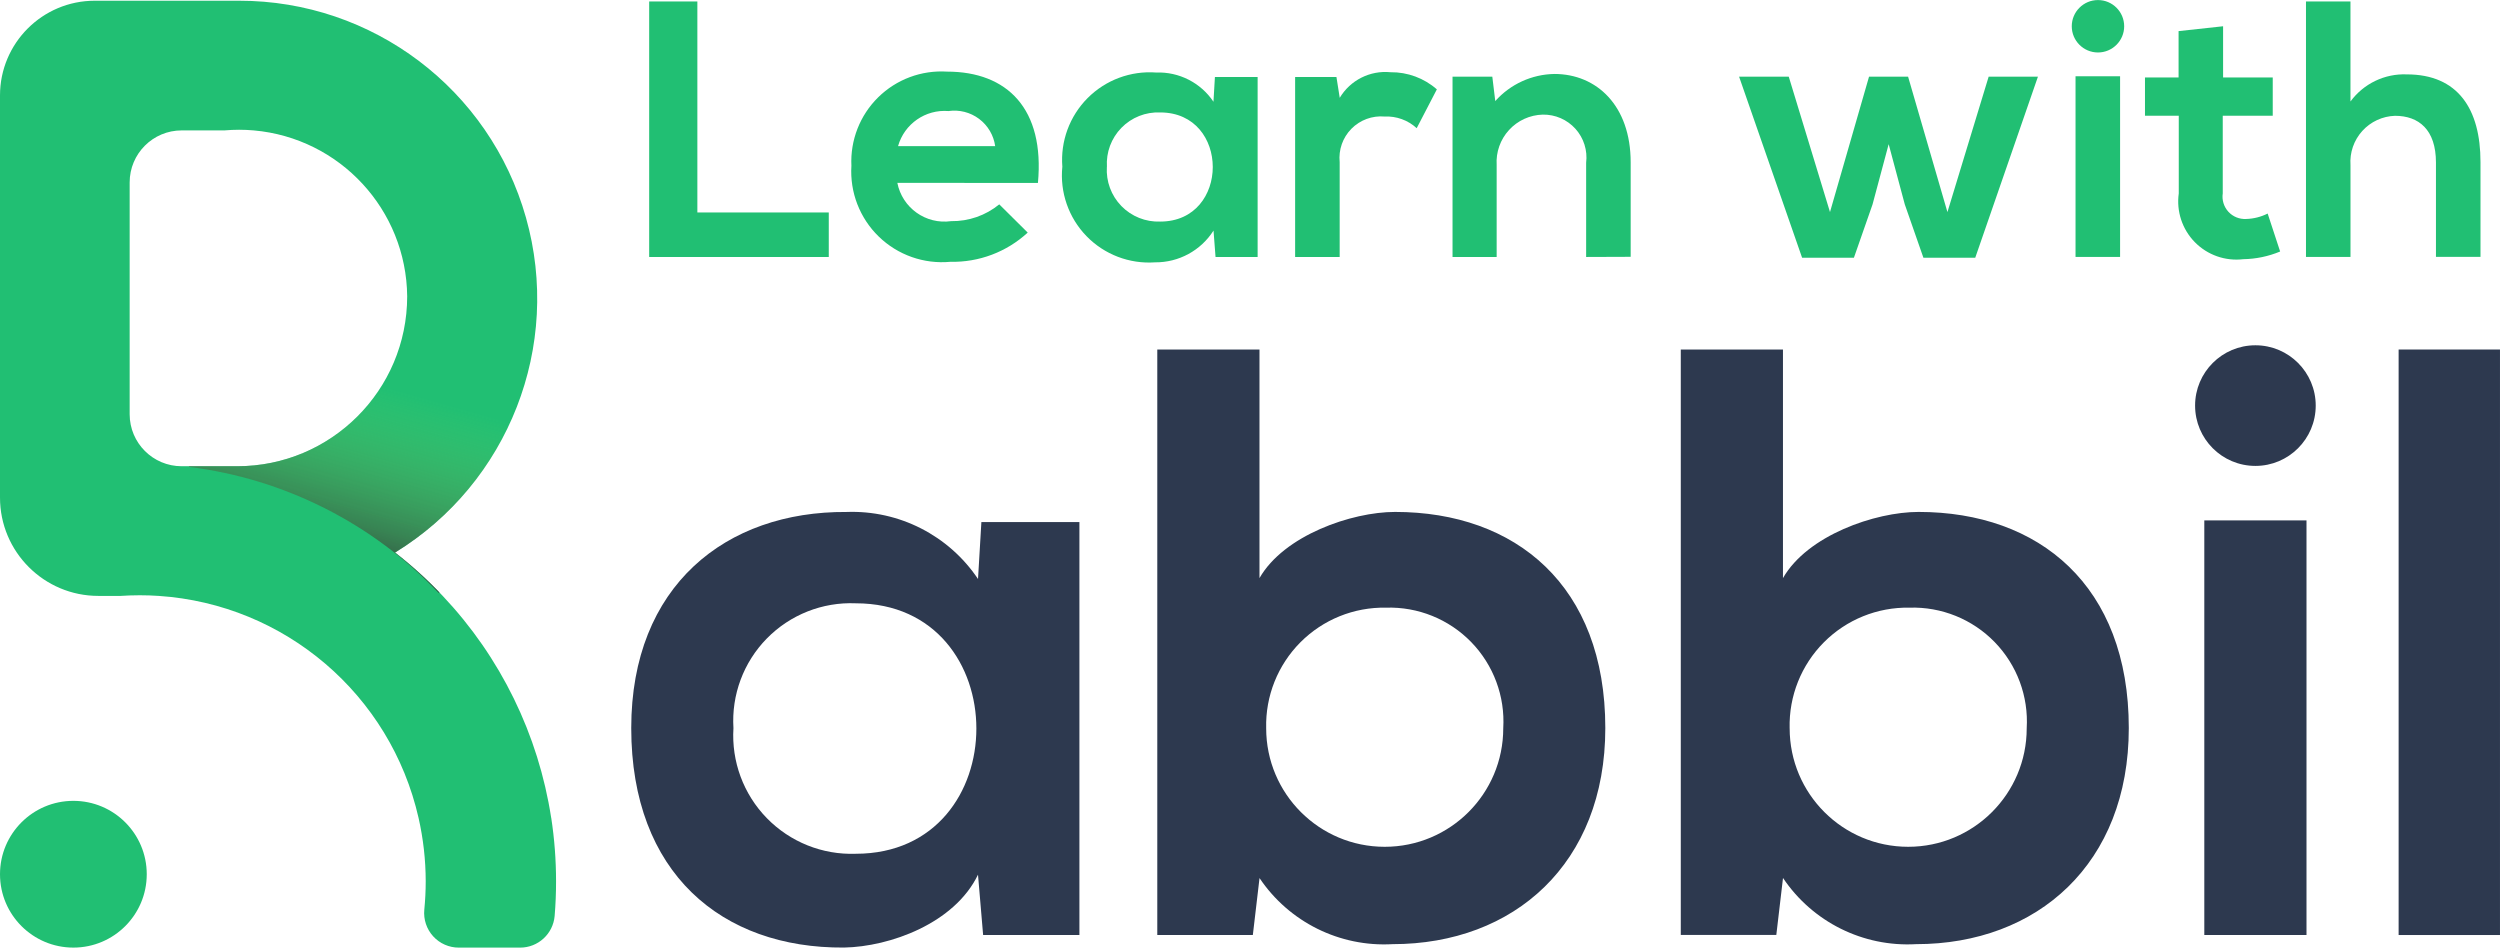
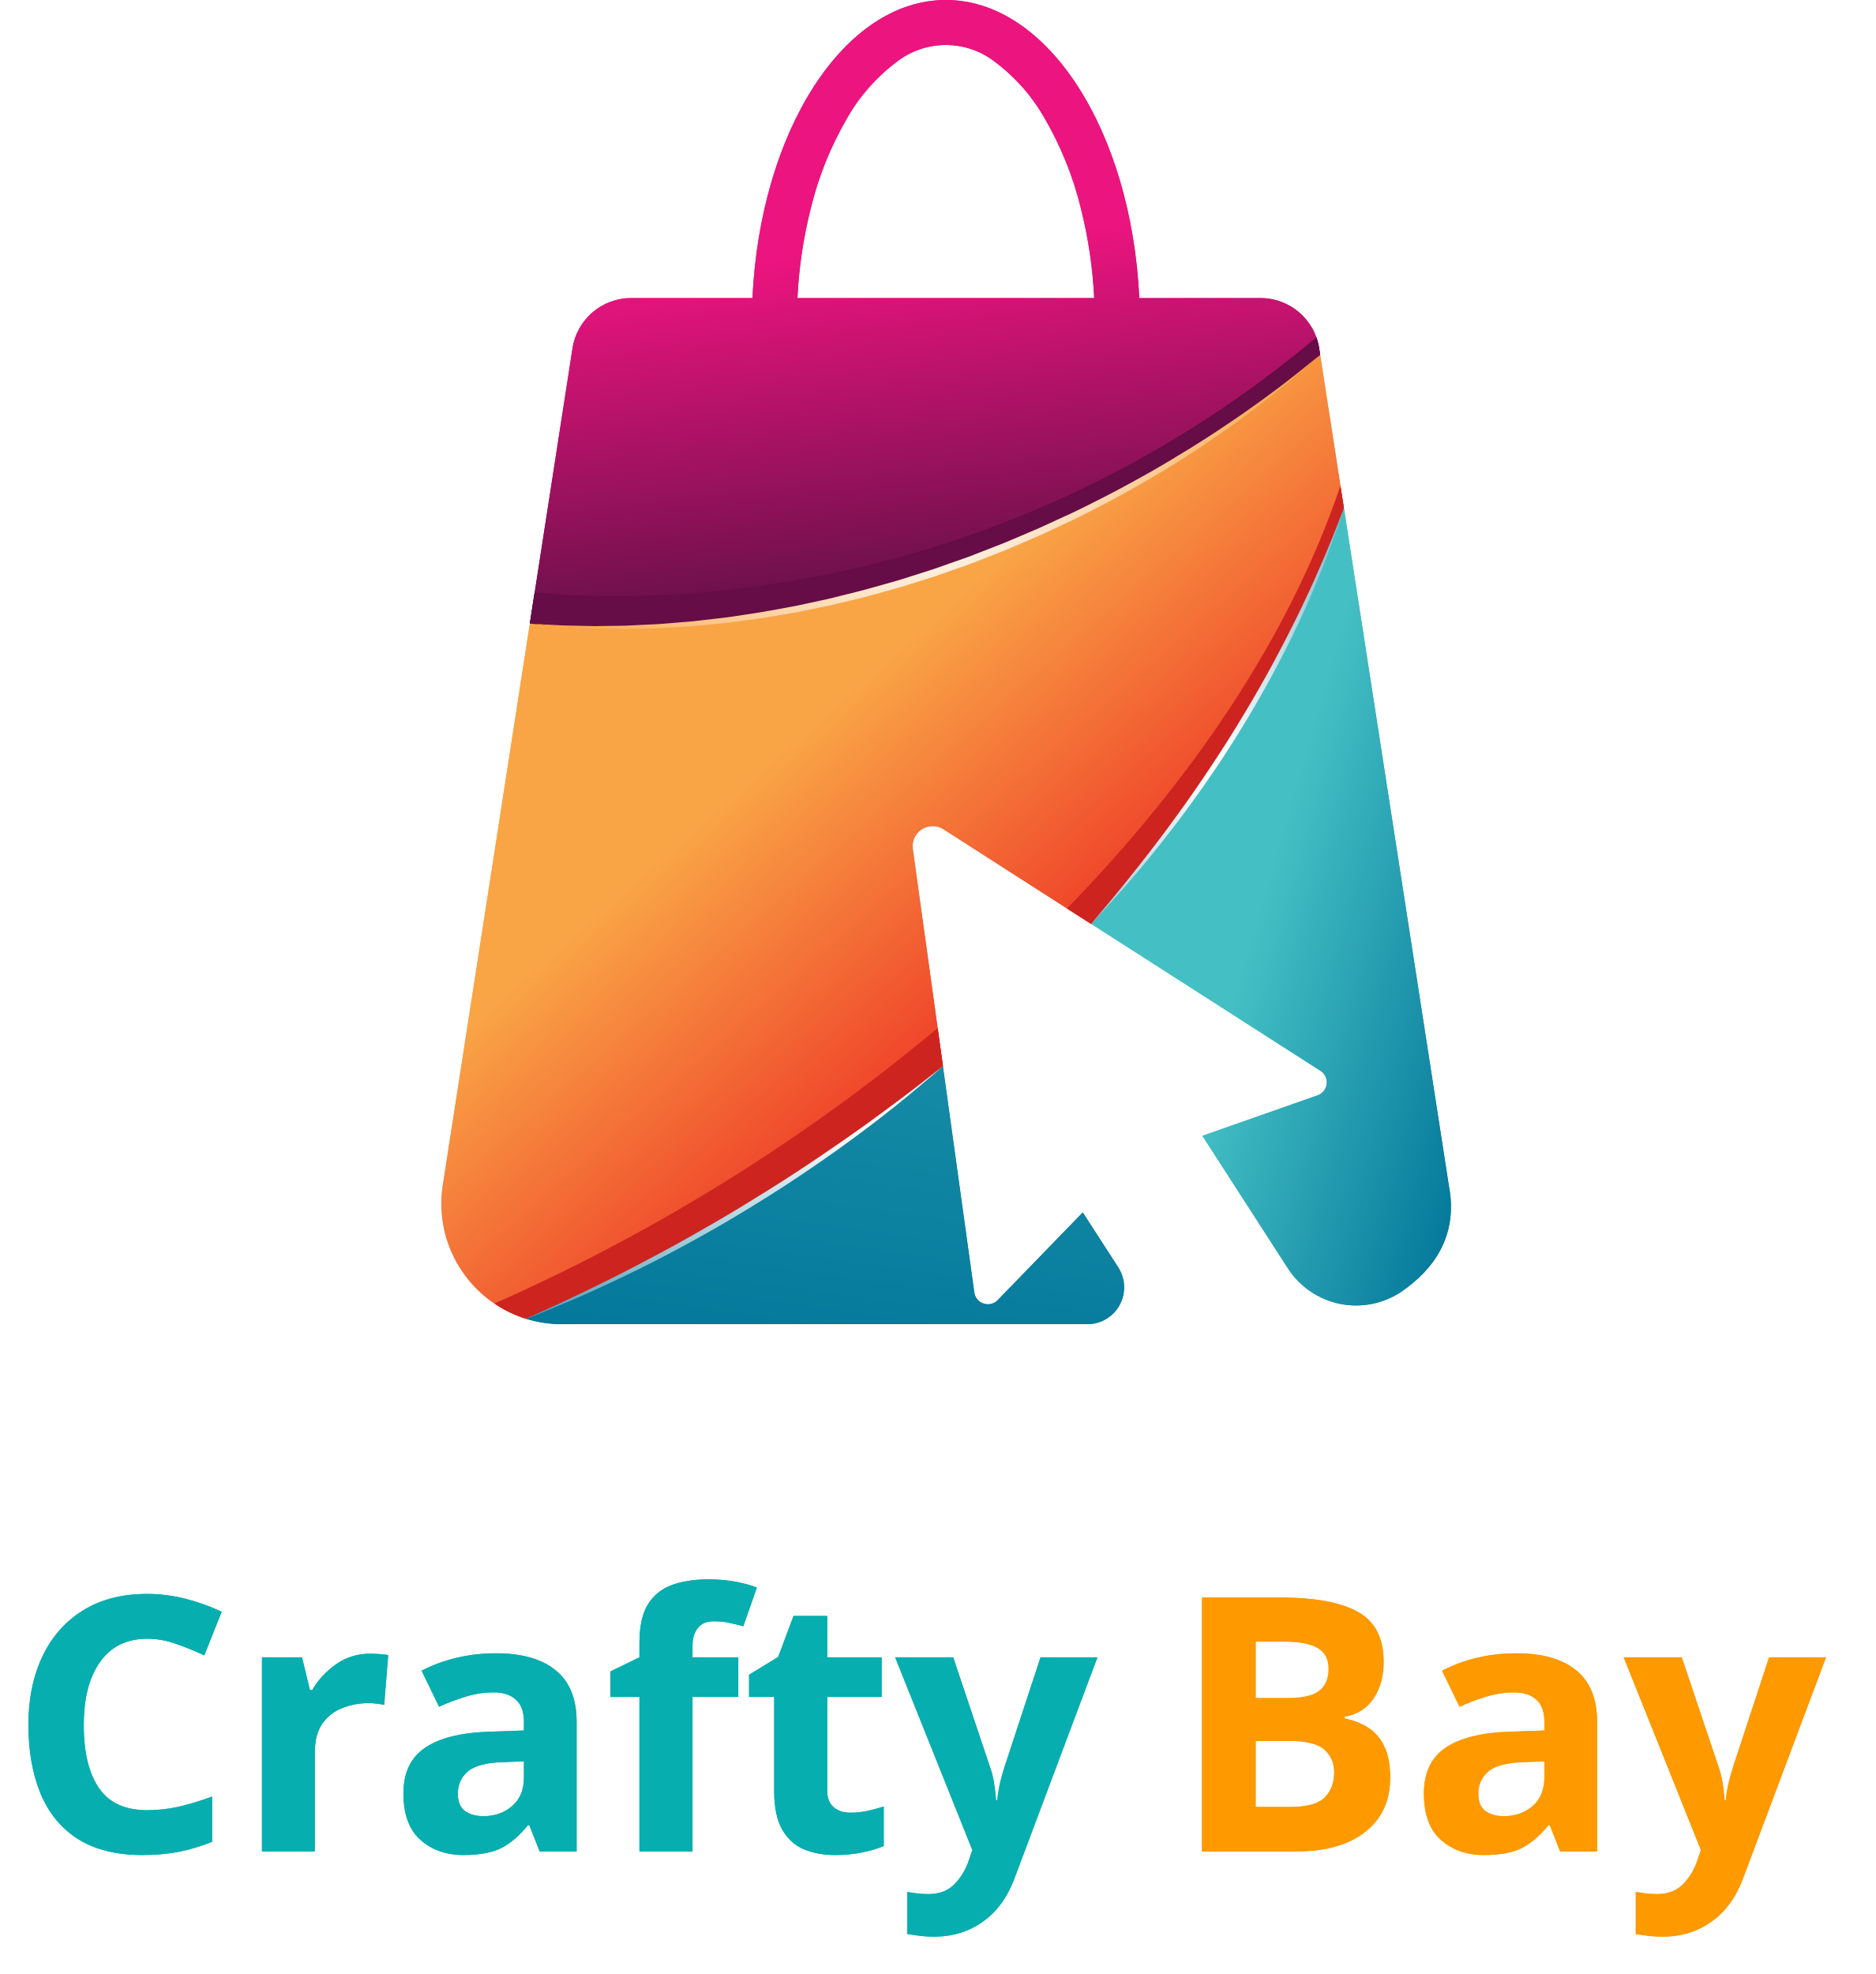
- <svg xmlns="http://www.w3.org/2000/svg" width="124.021" height="47.01" viewBox="0 0 124.021 47.01">
+ <svg xmlns="http://www.w3.org/2000/svg" xmlns:xlink="http://www.w3.org/1999/xlink" width="153" height="161" viewBox="0 0 153 161">
  <defs>
-     <clipPath id="clip-path">
-       <path id="Path_333" data-name="Path 333" d="M27.344,40.719a20.581,20.581,0,0,0-5.381-11.013A20.82,20.82,0,0,0,19.6,27.554,14.778,14.778,0,0,0,11.861.18H4.7A4.7,4.7,0,0,0,0,4.877V24.823a4.88,4.88,0,0,0,4.879,4.883H5.987c.147-.011.3-.017.445-.023s.334-.009.5-.009c.319,0,.635.011.942.032A14.19,14.19,0,0,1,20.764,40.719a14.279,14.279,0,0,1,.355,3.138c0,.478-.024.95-.07,1.414a1.718,1.718,0,0,0,1.714,1.883H25.8a1.719,1.719,0,0,0,1.715-1.572q.071-.851.07-1.722a20.808,20.808,0,0,0-.239-3.144ZM6.432,20.693V9.194a2.581,2.581,0,0,1,2.58-2.581h2.123c.239-.02.482-.032.726-.032s.486.011.725.032A8.347,8.347,0,0,1,20.2,14.847a8.433,8.433,0,0,1-8.437,8.426H9.012a2.58,2.58,0,0,1-2.58-2.58Z" transform="translate(0 -0.18)" fill="none" />
-     </clipPath>
-     <linearGradient id="linear-gradient" x1="0.348" y1="0.833" x2="0.919" y2="-0.38" gradientUnits="objectBoundingBox">
-       <stop offset="0" stop-color="#333" stop-opacity="0.812" />
-       <stop offset="0.13" stop-color="#475b3e" stop-opacity="0.6" />
-       <stop offset="0.57" stop-color="#82d15e" stop-opacity="0" />
+     <linearGradient id="linear-gradient" x1="0.525" y1="0.413" x2="1.133" y2="0.803" gradientUnits="objectBoundingBox">
+       <stop offset="0" stop-color="#44c0c4" />
+       <stop offset="1" stop-color="#007398" />
    </linearGradient>
+     <linearGradient id="linear-gradient-2" x1="0.416" y1="0.376" x2="0.686" y2="0.701" gradientUnits="objectBoundingBox">
+       <stop offset="0" stop-color="#f9a546" />
+       <stop offset="1" stop-color="#ed2f24" />
+     </linearGradient>
+     <linearGradient id="linear-gradient-3" x1="0.448" y1="0.398" x2="0.526" y2="0.97" gradientUnits="objectBoundingBox">
+       <stop offset="0" stop-color="#ec147f" />
+       <stop offset="1" stop-color="#5e1045" />
+     </linearGradient>
+     <linearGradient id="linear-gradient-4" x1="1.813" y1="-3.056" x2="0.338" y2="1.435" xlink:href="#linear-gradient" />
+     <radialGradient id="radial-gradient" cx="0.5" cy="0.5" r="1.441" gradientTransform="translate(0.327) scale(0.347 1)" gradientUnits="objectBoundingBox">
+       <stop offset="0" stop-color="#fff" />
+       <stop offset="1" stop-color="#f9a546" />
+     </radialGradient>
+     <radialGradient id="radial-gradient-2" cx="0.842" cy="0.243" r="2.335" gradientTransform="translate(0.332) scale(0.606 1)" gradientUnits="objectBoundingBox">
+       <stop offset="0" stop-color="#fff" />
+       <stop offset="1" stop-color="#007398" />
+     </radialGradient>
+     <radialGradient id="radial-gradient-3" cx="0.485" cy="0.611" r="1.33" gradientTransform="translate(-0.322) scale(1.644 1)" xlink:href="#radial-gradient-2" />
  </defs>
-   <g id="logo" transform="translate(0 0.01)">
-     <circle id="Ellipse_280" data-name="Ellipse 280" cx="3.64" cy="3.64" r="3.64" transform="translate(0 39.719)" fill="#21bf73" />
-     <path id="Path_331" data-name="Path 331" d="M27.344,40.719a20.581,20.581,0,0,0-5.381-11.013A20.82,20.82,0,0,0,19.6,27.554,14.778,14.778,0,0,0,11.861.18H4.7A4.7,4.7,0,0,0,0,4.877V24.823a4.88,4.88,0,0,0,4.879,4.883H5.987c.147-.011.3-.017.445-.023s.334-.009.5-.009c.319,0,.635.011.942.032A14.19,14.19,0,0,1,20.764,40.719a14.279,14.279,0,0,1,.355,3.138c0,.478-.024.95-.07,1.414a1.718,1.718,0,0,0,1.714,1.883H25.8a1.719,1.719,0,0,0,1.715-1.572q.071-.851.07-1.722a20.808,20.808,0,0,0-.239-3.144ZM6.432,20.693V9.194a2.581,2.581,0,0,1,2.58-2.581h2.123c.239-.02.482-.032.726-.032s.486.011.725.032A8.347,8.347,0,0,1,20.2,14.847a8.433,8.433,0,0,1-8.437,8.426H9.012a2.58,2.58,0,0,1-2.58-2.58Z" transform="translate(0 -0.154)" fill="#21bf73" />
-     <g id="Group_964" data-name="Group 964" transform="translate(0 0.026)" clip-path="url(#clip-path)">
-       <path id="Path_332" data-name="Path 332" d="M92.163,150.231c0,2.439-2.471,4.521-5.948,5.339a20.581,20.581,0,0,0-12.385-6.248c.7-2.721,4.513-4.8,9.108-4.8C88.033,144.52,92.163,147.077,92.163,150.231Z" transform="translate(-64.457 -126.196)" fill="url(#linear-gradient)" />
+   <g id="Group_1018" data-name="Group 1018" transform="translate(-129 -287)">
+     <g id="Group_515" data-name="Group 515">
+       <g id="Group_512" data-name="Group 512" transform="translate(5673 -445)">
+         <text id="Crafty" transform="translate(-5496 883)" fill="#07aeaf" font-size="29" font-family="Poppins-Bold, Poppins" font-weight="700">
+           <tspan x="-47.371" y="0">Crafty</tspan>
+         </text>
+         <text id="Bay" transform="translate(-5420 883)" fill="#fe9900" font-size="29" font-family="Poppins-Bold, Poppins" font-weight="700">
+           <tspan x="-28.565" y="0">Bay</tspan>
+         </text>
+       </g>
+       <g id="Group_511" data-name="Group 511" transform="translate(-1295.285 -729.51)">
+         <path id="Path_713" data-name="Path 713" d="M2214.519,1638.7c.814,4.185-1.316,6.925-3.836,8.661a6.622,6.622,0,0,1-9.3-1.9l-6.961-10.79,9.3-3.269a1.126,1.126,0,0,0,.4-1.988l-18.779-12.036a108.792,108.792,0,0,0,12.378-16.521,90.682,90.682,0,0,0,8.244-17.391Z" transform="translate(-672.064 -525.523)" fill="url(#linear-gradient)" />
+         <path id="Path_714" data-name="Path 714" d="M1531.962,1412.48l1.937,12.5a99.714,99.714,0,0,1-20.621,33.911l-12.11-7.762a1.64,1.64,0,0,0-2.443,1.563l2.469,17.8a132.122,132.122,0,0,1-34.011,20.6,9.833,9.833,0,0,1-6.779-10.888l7.1-45.805c13.662,1.3,29.333-1.5,44.416-8.816A92.49,92.49,0,0,0,1531.962,1412.48Z" transform="translate(0 -367.03)" fill="url(#linear-gradient-2)" />
+         <path id="Path_715" data-name="Path 715" d="M1623.38,1044.917l.083.534a92.493,92.493,0,0,1-20.047,13.106c-15.083,7.317-30.753,10.117-44.415,8.816l3.48-22.456a4.835,4.835,0,0,1,4.778-4.094h9.9c.639-13.6,7.458-24.313,15.776-24.313s15.137,10.708,15.776,24.313h9.9A4.836,4.836,0,0,1,1623.38,1044.917Zm-42.553-4.094h24.207a37.353,37.353,0,0,0-1.078-7.285,27.593,27.593,0,0,0-2.981-7.408,14.959,14.959,0,0,0-4-4.547,6.53,6.53,0,0,0-8.089,0,14.969,14.969,0,0,0-4,4.547,27.573,27.573,0,0,0-2.981,7.408,37.307,37.307,0,0,0-1.078,7.285Z" transform="translate(-91.5)" fill="url(#linear-gradient-3)" />
+         <path id="Path_716" data-name="Path 716" d="M1602.964,2222.659a3,3,0,0,1-2.521,4.627h-42.859a9.85,9.85,0,0,1-2.934-.444,132.122,132.122,0,0,0,34.011-20.6l2.572,18.538a1.125,1.125,0,0,0,1.97.471l6.865-7.078,2.9,4.488Z" transform="translate(-87.469 -1102.776)" fill="url(#linear-gradient-4)" />
+         <g id="Group_510" data-name="Group 510" transform="translate(1464.613 1056.121)">
+           <path id="Path_717" data-name="Path 717" d="M2160.517,1594.218a99.7,99.7,0,0,0,20.621-33.911l-.283-1.826c-4.153,12.343-12.192,24.1-22.3,34.484Z" transform="translate(-2111.853 -1558.48)" fill="#ce2420" />
+           <path id="Path_718" data-name="Path 718" d="M1522.069,2187.542a132.122,132.122,0,0,0,34.011-20.6l-.43-3.1A152.978,152.978,0,0,1,1519.5,2186.3,9.776,9.776,0,0,0,1522.069,2187.542Z" transform="translate(-1519.5 -2119.596)" fill="#ce2420" />
+         </g>
+         <path id="Path_719" data-name="Path 719" d="M1559.395,1413.782l-.395,2.546a79.662,79.662,0,0,0,29.592-3.092,94.5,94.5,0,0,0,14.823-5.723,92.484,92.484,0,0,0,20.047-13.107l-.083-.533a4.77,4.77,0,0,0-.227-.892C1599.8,1412.584,1573.635,1415.161,1559.395,1413.782Z" transform="translate(-91.5 -348.955)" fill="#660c46" />
+         <path id="Path_720" data-name="Path 720" d="M1559,1434.394l2.179.121c.182.008.363.027.544.027l.545.012,1.09.024.545.012.273.006c.091,0,.182,0,.273,0l1.09-.016,1.09-.016.273-.005.272-.014.545-.028,1.088-.052c.363-.02.726-.026,1.088-.062l2.171-.179c.091-.008.181-.014.271-.023l.27-.032.541-.063,1.082-.123.541-.062.271-.031.269-.04,1.077-.161c1.438-.194,2.862-.481,4.29-.736l2.128-.459.532-.115c.177-.037.352-.086.528-.129l1.055-.265c1.412-.333,2.8-.752,4.2-1.142l2.073-.659.518-.165c.086-.028.173-.054.259-.083l.257-.091,1.025-.363,1.027-.36.513-.18.507-.2,2.03-.786c.341-.126.671-.276,1.006-.416l1-.425,1-.425c.168-.068.33-.151.5-.224l.495-.227,1.978-.909c.651-.321,1.307-.631,1.951-.965,1.3-.653,2.573-1.343,3.842-2.049s2.512-1.457,3.749-2.217,2.448-1.563,3.65-2.381,2.381-1.668,3.543-2.541c.576-.444,1.157-.881,1.723-1.338s1.136-.909,1.7-1.368c-.546.482-1.087.969-1.644,1.438s-1.12.93-1.683,1.392q-1.706,1.366-3.472,2.656-1.777,1.274-3.608,2.472c-.3.2-.614.393-.922.589l-.462.292-.466.285-.935.569-.943.555c-.313.187-.632.364-.949.545s-.633.363-.954.536l-.962.522c-.321.173-.646.338-.969.508-.645.342-1.3.66-1.952.99l-1.98.933c-.331.153-.658.315-.992.461l-1.006.431-1.006.431c-.336.142-.668.294-1.01.422l-2.039.8-.51.2-.516.183-1.032.365-1.033.362-.258.091c-.086.029-.174.056-.261.083l-.523.165-2.089.657-2.109.589-.527.147c-.088.024-.175.05-.264.072l-.266.065-1.064.257-1.065.256c-.178.041-.354.088-.533.124l-.536.11-2.144.441c-1.439.246-2.875.512-4.325.683l-1.085.145-.271.036-.273.027-.545.053-1.089.107-.544.052-.272.026c-.091.008-.182.012-.273.018l-2.185.131c-.363.028-.729.026-1.093.038l-1.093.026-.547.011-.273.006-.273,0-1.093-.018-1.093-.018c-.091,0-.182,0-.273-.006l-.273-.015-.546-.029-1.091-.058c-.364-.02-.727-.034-1.09-.074l-2.174-.21Z" transform="translate(-91.5 -367.022)" fill="url(#radial-gradient)" />
+         <path id="Path_721" data-name="Path 721" d="M1554.631,2226.861l2.273-1.028q1.132-.523,2.256-1.064,2.248-1.077,4.46-2.226c1.473-.769,2.937-1.552,4.383-2.369s2.885-1.647,4.3-2.51,2.828-1.742,4.219-2.65,2.766-1.838,4.13-2.787,2.708-1.926,4.038-2.922l1-.748.99-.758,1.963-1.539-.94.822-.953.806-.961.8-.969.787q-1.953,1.557-3.972,3.028c-1.344.983-2.717,1.928-4.1,2.853s-2.8,1.811-4.219,2.677-2.869,1.7-4.328,2.5-2.935,1.577-4.429,2.313-3,1.446-4.523,2.119q-1.143.5-2.3.979l-1.156.472-1.163.453Z" transform="translate(-87.45 -1102.795)" fill="url(#radial-gradient-2)" />
+         <path id="Path_722" data-name="Path 722" d="M2185.34,1617.381q.81-.951,1.613-1.907t1.577-1.935q1.563-1.945,3.048-3.948c.987-1.337,1.955-2.689,2.885-4.066s1.839-2.768,2.708-4.184,1.712-2.847,2.517-4.3,1.573-2.926,2.312-4.416,1.433-3,2.092-4.526q.5-1.143.965-2.3t.9-2.327l-.387,1.188c-.137.393-.271.788-.412,1.18-.282.784-.573,1.565-.877,2.341q-.921,2.324-1.985,4.591c-.706,1.511-1.467,3-2.258,4.466s-1.636,2.909-2.508,4.33-1.79,2.816-2.739,4.188-1.932,2.72-2.953,4.038-2.07,2.614-3.153,3.881q-.816.947-1.652,1.875l-.841.924-.857.909Z" transform="translate(-672.064 -525.523)" fill="url(#radial-gradient-3)" />
+       </g>
+       <g id="Group_513" data-name="Group 513" transform="translate(5673 -445)">
+         <text id="Crafty-2" data-name="Crafty" transform="translate(-5496 883)" fill="#07aeaf" font-size="29" font-family="Poppins-Bold, Poppins" font-weight="700">
+           <tspan x="-47.371" y="0">Crafty</tspan>
+         </text>
+         <text id="Bay-2" data-name="Bay" transform="translate(-5420 883)" fill="#fe9900" font-size="29" font-family="Poppins-Bold, Poppins" font-weight="700">
+           <tspan x="-28.565" y="0">Bay</tspan>
+         </text>
+       </g>
+       <g id="Group_514" data-name="Group 514" transform="translate(-1295.285 -729.51)">
+         <path id="Path_713-2" data-name="Path 713" d="M2214.519,1638.7c.814,4.185-1.316,6.925-3.836,8.661a6.622,6.622,0,0,1-9.3-1.9l-6.961-10.79,9.3-3.269a1.126,1.126,0,0,0,.4-1.988l-18.779-12.036a108.792,108.792,0,0,0,12.378-16.521,90.682,90.682,0,0,0,8.244-17.391Z" transform="translate(-672.064 -525.523)" fill="url(#linear-gradient)" />
+         <path id="Path_714-2" data-name="Path 714" d="M1531.962,1412.48l1.937,12.5a99.714,99.714,0,0,1-20.621,33.911l-12.11-7.762a1.64,1.64,0,0,0-2.443,1.563l2.469,17.8a132.122,132.122,0,0,1-34.011,20.6,9.833,9.833,0,0,1-6.779-10.888l7.1-45.805c13.662,1.3,29.333-1.5,44.416-8.816A92.49,92.49,0,0,0,1531.962,1412.48Z" transform="translate(0 -367.03)" fill="url(#linear-gradient-2)" />
+         <path id="Path_715-2" data-name="Path 715" d="M1623.38,1044.917l.083.534a92.493,92.493,0,0,1-20.047,13.106c-15.083,7.317-30.753,10.117-44.415,8.816l3.48-22.456a4.835,4.835,0,0,1,4.778-4.094h9.9c.639-13.6,7.458-24.313,15.776-24.313s15.137,10.708,15.776,24.313h9.9A4.836,4.836,0,0,1,1623.38,1044.917Zm-42.553-4.094h24.207a37.353,37.353,0,0,0-1.078-7.285,27.593,27.593,0,0,0-2.981-7.408,14.959,14.959,0,0,0-4-4.547,6.53,6.53,0,0,0-8.089,0,14.969,14.969,0,0,0-4,4.547,27.573,27.573,0,0,0-2.981,7.408,37.307,37.307,0,0,0-1.078,7.285Z" transform="translate(-91.5)" fill="url(#linear-gradient-3)" />
+         <path id="Path_716-2" data-name="Path 716" d="M1602.964,2222.659a3,3,0,0,1-2.521,4.627h-42.859a9.85,9.85,0,0,1-2.934-.444,132.122,132.122,0,0,0,34.011-20.6l2.572,18.538a1.125,1.125,0,0,0,1.97.471l6.865-7.078,2.9,4.488Z" transform="translate(-87.469 -1102.776)" fill="url(#linear-gradient-4)" />
+         <g id="Group_510-2" data-name="Group 510" transform="translate(1464.613 1056.121)">
+           <path id="Path_717-2" data-name="Path 717" d="M2160.517,1594.218a99.7,99.7,0,0,0,20.621-33.911l-.283-1.826c-4.153,12.343-12.192,24.1-22.3,34.484Z" transform="translate(-2111.853 -1558.48)" fill="#ce2420" />
+           <path id="Path_718-2" data-name="Path 718" d="M1522.069,2187.542a132.122,132.122,0,0,0,34.011-20.6l-.43-3.1A152.978,152.978,0,0,1,1519.5,2186.3,9.776,9.776,0,0,0,1522.069,2187.542Z" transform="translate(-1519.5 -2119.596)" fill="#ce2420" />
+         </g>
+         <path id="Path_719-2" data-name="Path 719" d="M1559.395,1413.782l-.395,2.546a79.662,79.662,0,0,0,29.592-3.092,94.5,94.5,0,0,0,14.823-5.723,92.484,92.484,0,0,0,20.047-13.107l-.083-.533a4.77,4.77,0,0,0-.227-.892C1599.8,1412.584,1573.635,1415.161,1559.395,1413.782Z" transform="translate(-91.5 -348.955)" fill="#660c46" />
+         <path id="Path_720-2" data-name="Path 720" d="M1559,1434.394l2.179.121c.182.008.363.027.544.027l.545.012,1.09.024.545.012.273.006c.091,0,.182,0,.273,0l1.09-.016,1.09-.016.273-.005.272-.014.545-.028,1.088-.052c.363-.02.726-.026,1.088-.062l2.171-.179c.091-.008.181-.014.271-.023l.27-.032.541-.063,1.082-.123.541-.062.271-.031.269-.04,1.077-.161c1.438-.194,2.862-.481,4.29-.736l2.128-.459.532-.115c.177-.037.352-.086.528-.129l1.055-.265c1.412-.333,2.8-.752,4.2-1.142l2.073-.659.518-.165c.086-.028.173-.054.259-.083l.257-.091,1.025-.363,1.027-.36.513-.18.507-.2,2.03-.786c.341-.126.671-.276,1.006-.416l1-.425,1-.425c.168-.068.33-.151.5-.224l.495-.227,1.978-.909c.651-.321,1.307-.631,1.951-.965,1.3-.653,2.573-1.343,3.842-2.049s2.512-1.457,3.749-2.217,2.448-1.563,3.65-2.381,2.381-1.668,3.543-2.541c.576-.444,1.157-.881,1.723-1.338s1.136-.909,1.7-1.368c-.546.482-1.087.969-1.644,1.438s-1.12.93-1.683,1.392q-1.706,1.366-3.472,2.656-1.777,1.274-3.608,2.472c-.3.2-.614.393-.922.589l-.462.292-.466.285-.935.569-.943.555c-.313.187-.632.364-.949.545s-.633.363-.954.536l-.962.522c-.321.173-.646.338-.969.508-.645.342-1.3.66-1.952.99l-1.98.933c-.331.153-.658.315-.992.461l-1.006.431-1.006.431c-.336.142-.668.294-1.01.422l-2.039.8-.51.2-.516.183-1.032.365-1.033.362-.258.091c-.086.029-.174.056-.261.083l-.523.165-2.089.657-2.109.589-.527.147c-.088.024-.175.05-.264.072l-.266.065-1.064.257-1.065.256c-.178.041-.354.088-.533.124l-.536.11-2.144.441c-1.439.246-2.875.512-4.325.683l-1.085.145-.271.036-.273.027-.545.053-1.089.107-.544.052-.272.026c-.091.008-.182.012-.273.018l-2.185.131c-.363.028-.729.026-1.093.038l-1.093.026-.547.011-.273.006-.273,0-1.093-.018-1.093-.018c-.091,0-.182,0-.273-.006l-.273-.015-.546-.029-1.091-.058c-.364-.02-.727-.034-1.09-.074l-2.174-.21Z" transform="translate(-91.5 -367.022)" fill="url(#radial-gradient)" />
+         <path id="Path_721-2" data-name="Path 721" d="M1554.631,2226.861l2.273-1.028q1.132-.523,2.256-1.064,2.248-1.077,4.46-2.226c1.473-.769,2.937-1.552,4.383-2.369s2.885-1.647,4.3-2.51,2.828-1.742,4.219-2.65,2.766-1.838,4.13-2.787,2.708-1.926,4.038-2.922l1-.748.99-.758,1.963-1.539-.94.822-.953.806-.961.8-.969.787q-1.953,1.557-3.972,3.028c-1.344.983-2.717,1.928-4.1,2.853s-2.8,1.811-4.219,2.677-2.869,1.7-4.328,2.5-2.935,1.577-4.429,2.313-3,1.446-4.523,2.119q-1.143.5-2.3.979l-1.156.472-1.163.453Z" transform="translate(-87.45 -1102.795)" fill="url(#radial-gradient-2)" />
+         <path id="Path_722-2" data-name="Path 722" d="M2185.34,1617.381q.81-.951,1.613-1.907t1.577-1.935q1.563-1.945,3.048-3.948c.987-1.337,1.955-2.689,2.885-4.066s1.839-2.768,2.708-4.184,1.712-2.847,2.517-4.3,1.573-2.926,2.312-4.416,1.433-3,2.092-4.526q.5-1.143.965-2.3t.9-2.327l-.387,1.188c-.137.393-.271.788-.412,1.18-.282.784-.573,1.565-.877,2.341q-.921,2.324-1.985,4.591c-.706,1.511-1.467,3-2.258,4.466s-1.636,2.909-2.508,4.33-1.79,2.816-2.739,4.188-1.932,2.72-2.953,4.038-2.07,2.614-3.153,3.881q-.816.947-1.652,1.875l-.841.924-.857.909Z" transform="translate(-672.064 -525.523)" fill="url(#radial-gradient-3)" />
+       </g>
    </g>
-     <path id="Path_334" data-name="Path 334" d="M264.014,200.467h4.863v20.485H264.1l-.254-2.992c-1.162,2.412-4.364,3.574-6.648,3.616-6.067.042-10.554-3.7-10.554-10.888,0-7.065,4.7-10.761,10.679-10.721a7.519,7.519,0,0,1,6.524,3.325Zm-12.3,10.223a5.869,5.869,0,0,0,6.067,6.233c7.979,0,7.979-12.425,0-12.425a5.834,5.834,0,0,0-6.067,6.192Z" transform="translate(-215.329 -174.579)" fill="#2d394f" />
-     <path id="Path_335" data-name="Path 335" d="M457.3,136.47v11.34c1.211-2.119,4.573-3.283,6.726-3.283,5.984,0,10.43,3.656,10.43,10.721,0,6.726-4.529,10.721-10.554,10.721a7.441,7.441,0,0,1-6.6-3.278l-.332,2.825H452.23V136.47Zm.332,18.789a5.88,5.88,0,1,0,11.761,0,5.65,5.65,0,0,0-5.819-5.983,5.837,5.837,0,0,0-5.942,5.976Z" transform="translate(-394.819 -119.141)" fill="#2d394f" />
-     <path id="Path_336" data-name="Path 336" d="M661.879,136.47v11.34c1.211-2.119,4.573-3.283,6.726-3.283,5.983,0,10.43,3.656,10.43,10.721,0,6.726-4.529,10.721-10.554,10.721a7.44,7.44,0,0,1-6.6-3.283l-.332,2.825H656.81V136.47Zm.332,18.789a5.88,5.88,0,1,0,11.76,0,5.65,5.65,0,0,0-5.818-5.983,5.839,5.839,0,0,0-5.943,5.976Z" transform="translate(-573.429 -119.141)" fill="#2d394f" />
-     <path id="Path_337" data-name="Path 337" d="M863.765,138.044a2.992,2.992,0,1,1-2.993-2.993,2.992,2.992,0,0,1,2.993,2.993Zm-5.527,5.693v20.57h5.07v-20.57Z" transform="translate(-748.886 -117.932)" fill="#2d394f" />
-     <path id="Path_338" data-name="Path 338" d="M942.348,136.47v29.046H937.32V136.47Z" transform="translate(-818.328 -119.141)" fill="#2d394f" />
-     <path id="Path_339" data-name="Path 339" d="M256.06.46V10.927h6.519v2.209H253.67V.46Z" transform="translate(-221.465 -0.397)" fill="#21bf73" />
-     <path id="Path_340" data-name="Path 340" d="M335,33.418a2.38,2.38,0,0,0,2.666,1.9,3.683,3.683,0,0,0,2.39-.833l1.411,1.4a5.479,5.479,0,0,1-3.839,1.45,4.5,4.5,0,0,1-4.907-4.763,4.467,4.467,0,0,1,4.744-4.672c2.989,0,4.853,1.847,4.509,5.523Zm4.853-1.823a2.045,2.045,0,0,0-2.318-1.739,2.4,2.4,0,0,0-2.5,1.739Z" transform="translate(-290.484 -24.357)" fill="#21bf73" />
-     <path id="Path_341" data-name="Path 341" d="M422.714,28.465h2.119v8.928h-2.088l-.1-1.31a3.4,3.4,0,0,1-2.9,1.575,4.319,4.319,0,0,1-4.6-4.744,4.346,4.346,0,0,1,4.653-4.672,3.278,3.278,0,0,1,2.844,1.449Zm-5.36,4.454A2.556,2.556,0,0,0,420,35.636c3.477,0,3.477-5.414,0-5.414a2.541,2.541,0,0,0-2.643,2.7Z" transform="translate(-362.444 -24.654)" fill="#21bf73" />
-     <path id="Path_342" data-name="Path 342" d="M508.186,28.37l.163,1.032a2.634,2.634,0,0,1,2.518-1.27,3.422,3.422,0,0,1,2.3.85l-1,1.926a2.2,2.2,0,0,0-1.593-.578,2.061,2.061,0,0,0-2.228,2.264V37.3h-2.21V28.37Z" transform="translate(-441.887 -24.559)" fill="#21bf73" />
-     <path id="Path_343" data-name="Path 343" d="M574.248,37.924V33.252a2.129,2.129,0,0,0-2.152-2.39,2.353,2.353,0,0,0-2.287,2.5v4.563H567.62V28.979h1.973l.147,1.211a4.019,4.019,0,0,1,2.932-1.345c2.1,0,3.785,1.575,3.785,4.382v4.689Z" transform="translate(-495.562 -25.186)" fill="#21bf73" />
-     <path id="Path_344" data-name="Path 344" d="M687.974,29.85l1.952,6.718,2.045-6.718h2.445l-3.11,8.982h-2.572l-.923-2.645-.8-2.988-.8,2.988-.924,2.645h-2.571L679.59,29.85h2.464l2.046,6.718,1.937-6.718Z" transform="translate(-593.317 -26.057)" fill="#21bf73" />
-     <path id="Path_345" data-name="Path 345" d="M812.138,1.291a1.3,1.3,0,1,1-1.3-1.3A1.3,1.3,0,0,1,812.138,1.291Zm-2.413,2.479v8.965h2.21V3.771Z" transform="translate(-706.761 0.002)" fill="#21bf73" />
-     <path id="Path_346" data-name="Path 346" d="M842.075,10.16V12.7h2.463v1.9h-2.48v3.85a1.11,1.11,0,0,0,1.16,1.27,2.529,2.529,0,0,0,1.068-.269l.619,1.883a4.951,4.951,0,0,1-1.829.381,2.884,2.884,0,0,1-3.2-3.261V14.6H838.2v-1.9h1.667v-2.3Z" transform="translate(-731.791 -8.867)" fill="#21bf73" />
-     <path id="Path_347" data-name="Path 347" d="M903.327.46V5.422a3.3,3.3,0,0,1,2.793-1.345c2.54,0,3.657,1.72,3.657,4.346v4.708h-2.209V8.45c0-1.63-.851-2.318-2.031-2.318a2.287,2.287,0,0,0-2.209,2.445v4.557H901.12V.46Z" transform="translate(-786.724 -0.397)" fill="#21bf73" />
  </g>
</svg>
